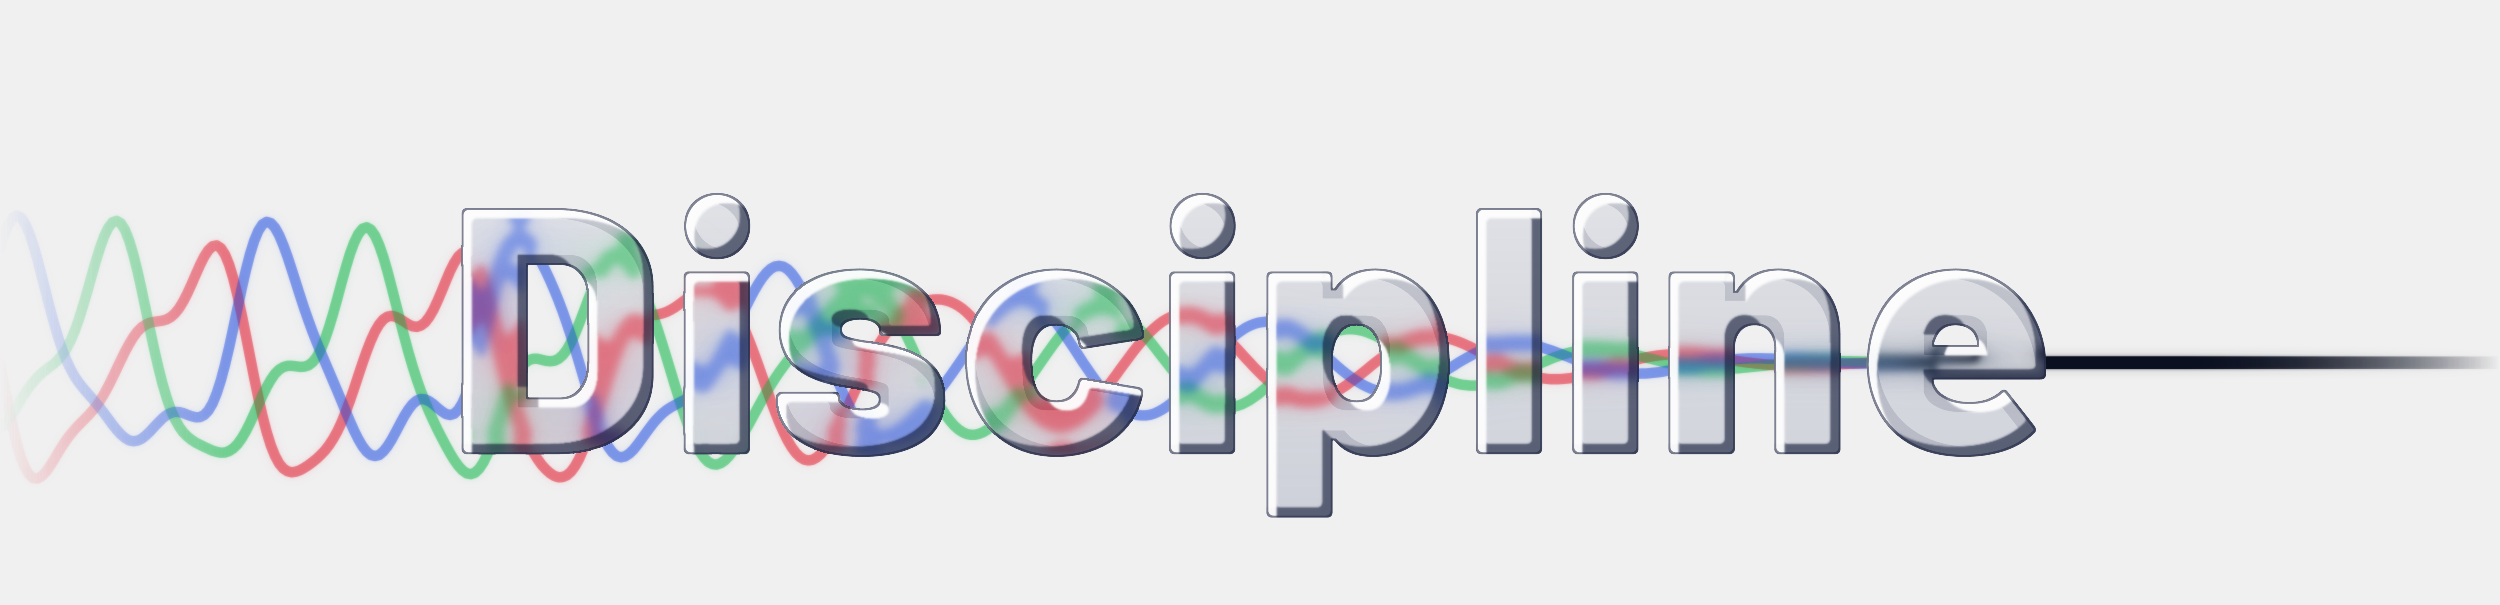
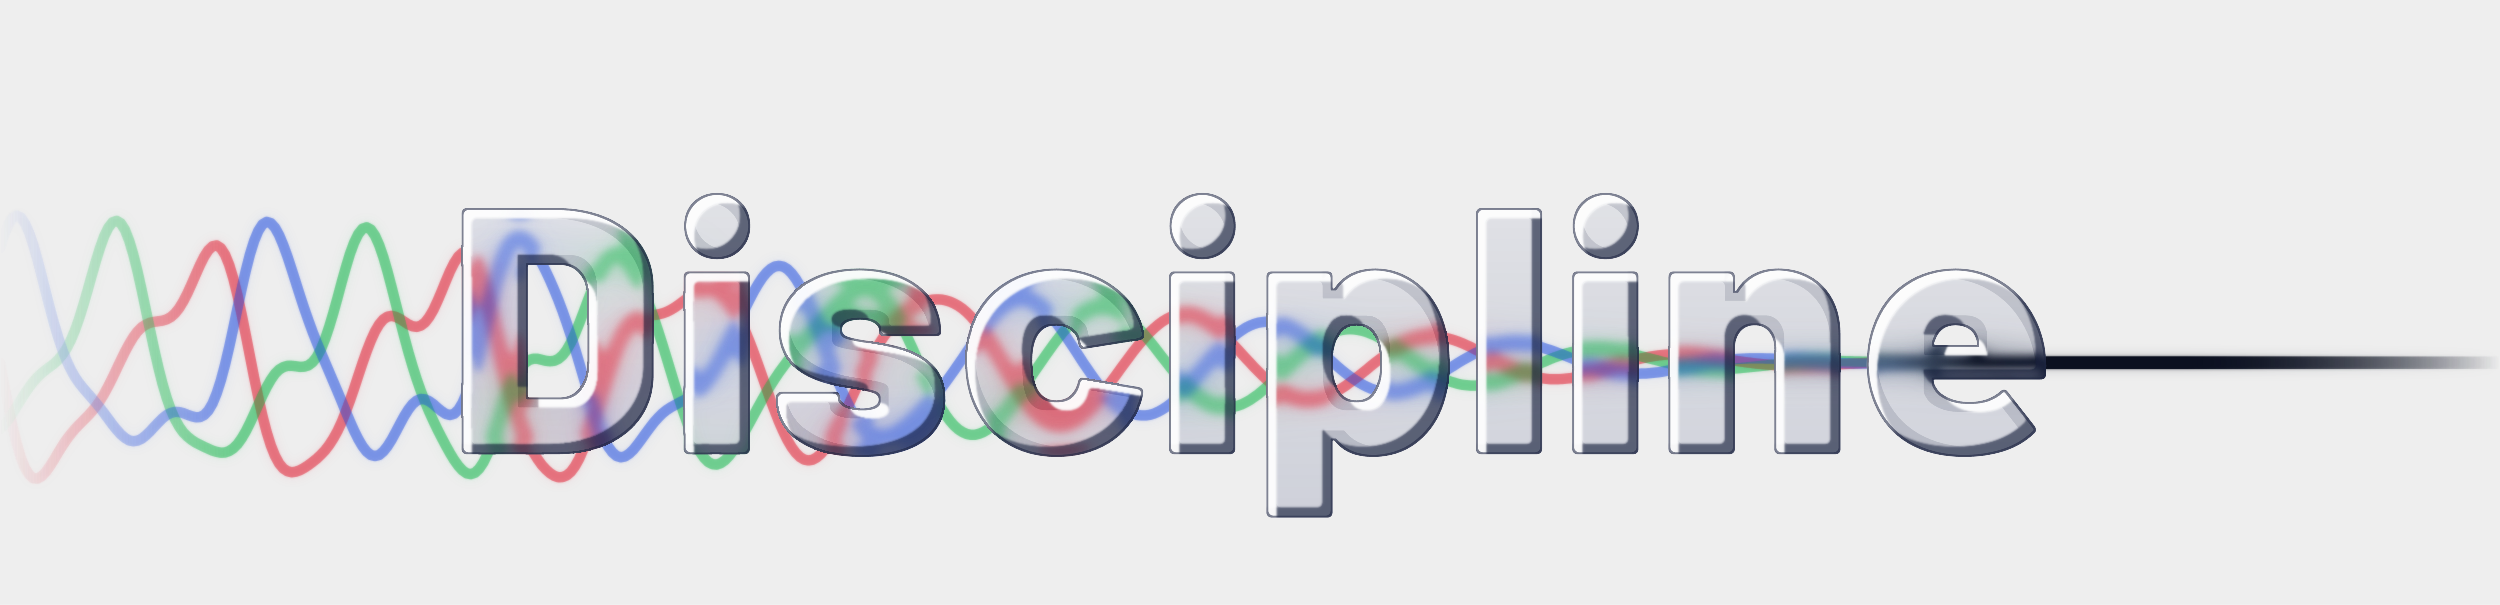
<svg xmlns="http://www.w3.org/2000/svg" width="1200" height="290" viewBox="0 0 1200 290" role="img" aria-label="Discipline">
  <defs>
    <path id="word" d="M221.6 215.5V102.4Q221.6 101.3 222.3 100.6Q222.9 99.9 224.1 99.9H267.5Q281.1 99.9 291.7 104.6Q302.2 109.3 308 118Q313.7 126.6 313.7 137.9V180Q313.7 191.3 308 199.9Q302.2 208.6 291.7 213.3Q281.1 218 267.5 218H224.1Q222.9 218 222.3 217.3Q221.6 216.7 221.6 215.5ZM254.1 190.8H268.7Q274.4 190.8 278.1 186.4Q281.8 181.9 282 174.6V143.3Q282 136 278.3 131.5Q274.6 127.1 268.5 127.1H254.1Q253.3 127.1 253.3 127.9V190Q253.3 190.8 254.1 190.8Z M328.4 108.5Q328.4 101.4 332.8 97Q337.3 92.6 344.2 92.6Q351.2 92.6 355.6 97Q360.1 101.4 360.1 108.5Q360.1 115.3 355.6 119.8Q351.2 124.4 344.2 124.4Q337.3 124.4 332.8 119.9Q328.4 115.4 328.4 108.5ZM328.2 215.5V132.8Q328.2 131.6 328.9 130.9Q329.6 130.3 330.7 130.3H357.4Q358.6 130.3 359.2 130.9Q359.9 131.6 359.9 132.8V215.5Q359.9 216.7 359.2 217.3Q358.6 218 357.4 218H330.7Q329.6 218 328.9 217.3Q328.2 216.7 328.2 215.5Z M372.6 192.2V190.7Q372.6 189.5 373.3 188.8Q373.9 188.1 375.1 188.1H400.4Q402.9 188.1 402.9 190Q402.9 192.7 405.9 194.4Q408.8 196.1 413.6 196.1Q417.3 196.1 419.6 195Q421.8 193.9 421.8 191.8Q421.8 189.5 419.1 188.6Q416.4 187.6 409.5 186.5Q403.1 185.6 398.1 184.4Q393 183.2 388.3 180.9Q373.8 173.8 373.8 158.6Q373.8 144.9 384.4 136.9Q395 128.9 412.4 128.9Q424.2 128.9 433.1 132.7Q441.9 136.5 446.8 143.4Q451.7 150.3 451.7 159.5Q451.7 161.3 449.2 161.3H424.7Q422.2 161.3 422.2 159.5Q422.2 156.6 419.6 155Q417.1 153.4 412.9 153.4Q409 153.4 406.6 154.6Q404.1 155.9 404.1 158.1Q404.1 160.8 407.3 161.8Q410.5 162.8 417.6 163.8Q418.5 164 424.1 164.9Q429.8 165.7 435 167.6Q444.1 170.8 448.9 176.4Q453.7 182.1 453.7 191.2Q453.7 205 442.9 212.2Q432.1 219.3 413.7 219.3Q394.7 219.3 383.6 211.9Q372.6 204.5 372.6 192.2Z M466.7 192.9Q463.3 184.3 463.3 173.6Q463.3 163.2 466.7 154.6Q471.4 142.6 482.2 135.8Q493 128.9 507.2 128.9Q521.5 128.9 532.6 136.1Q543.7 143.3 547.5 154.1Q548.7 157.1 549 160.5V161Q549 162.7 546.9 163.2L520.7 167.4H520.2Q518 167.4 517.8 165.2L517.2 162.8Q516.3 160 513.5 158Q510.8 156.1 507 156.1Q500.3 156.1 497.4 162.2Q495.4 166.4 495.4 173.8Q495.4 180.7 497.3 185.4Q500.1 192.2 507 192.2Q514.5 192.2 517.2 184.4L517.3 183.8Q517.8 180.9 520.2 181.4L546.5 185.8Q548.7 186.3 548.7 188.1Q548.7 190.2 547.5 193.7Q543.1 206 532.3 212.7Q521.4 219.3 507.2 219.3Q492.9 219.3 482.2 212.3Q471.6 205.3 466.7 192.9Z M561.4 108.5Q561.4 101.4 565.8 97Q570.3 92.6 577.2 92.6Q584.1 92.6 588.6 97Q593.1 101.4 593.1 108.5Q593.1 115.3 588.6 119.8Q584.1 124.4 577.2 124.4Q570.3 124.4 565.8 119.9Q561.4 115.4 561.4 108.5ZM561.2 215.5V132.8Q561.2 131.6 561.9 130.9Q562.5 130.3 563.7 130.3H590.4Q591.6 130.3 592.2 130.9Q592.9 131.6 592.9 132.8V215.5Q592.9 216.7 592.2 217.3Q591.6 218 590.4 218H563.7Q562.5 218 561.9 217.3Q561.2 216.7 561.2 215.5Z M695.8 174.5Q695.8 186.6 692.1 196.1Q688.1 206.4 679.5 212.9Q670.9 219.3 658.9 219.3Q646.6 219.3 640.7 211.6Q640.3 211.3 640 211.3Q639.6 211.4 639.6 211.9V245.8Q639.6 247 639 247.7Q638.3 248.4 637.1 248.4H610.5Q609.3 248.4 608.6 247.7Q607.9 247 607.9 245.8V132.8Q607.9 131.6 608.6 130.9Q609.3 130.3 610.5 130.3H637.1Q638.3 130.3 639 130.9Q639.6 131.6 639.6 132.8V137.9Q639.6 138.4 640 138.5Q640.3 138.7 640.7 138.2Q646.9 128.9 660.2 128.9Q671.5 128.9 680.6 136.1Q689.6 143.3 693.3 155.6Q695.8 164 695.8 174.5ZM662.6 174Q662.6 166.4 660.1 161.7Q657 156.1 651.1 156.1Q645.2 156.1 642.2 161.8Q639.6 166.5 639.6 174Q639.6 182.1 642.3 187Q645.4 192.2 651.1 192.2Q657.2 192.2 660.1 186.6Q662.6 181.7 662.6 174Z M708.5 215.5V102.4Q708.5 101.3 709.2 100.6Q709.8 99.9 711 99.9H737.7Q738.8 99.9 739.5 100.6Q740.2 101.3 740.2 102.4V215.5Q740.2 216.7 739.5 217.3Q738.8 218 737.7 218H711Q709.8 218 709.2 217.3Q708.5 216.7 708.5 215.5Z M754.9 108.5Q754.9 101.4 759.3 97Q763.8 92.6 770.7 92.6Q777.7 92.6 782.1 97Q786.6 101.4 786.6 108.5Q786.6 115.3 782.1 119.8Q777.7 124.4 770.7 124.4Q763.8 124.4 759.3 119.9Q754.9 115.4 754.9 108.5ZM754.7 215.5V132.8Q754.7 131.6 755.4 130.9Q756.1 130.3 757.2 130.3H783.9Q785.1 130.3 785.8 130.9Q786.4 131.6 786.4 132.8V215.5Q786.4 216.7 785.8 217.3Q785.1 218 783.9 218H757.2Q756.1 218 755.4 217.3Q754.7 216.7 754.7 215.5Z M883.4 160.5V215.5Q883.4 216.7 882.8 217.3Q882.1 218 880.9 218H854.2Q853.1 218 852.4 217.3Q851.7 216.7 851.7 215.5V167.4Q851.7 162.3 849.1 159.2Q846.5 156.1 842.3 156.1Q837.9 156.1 835.3 159.2Q832.7 162.3 832.7 167.4V215.5Q832.7 216.7 832 217.3Q831.3 218 830.1 218H803.5Q802.3 218 801.6 217.3Q800.9 216.7 800.9 215.5V132.8Q800.9 131.6 801.6 130.9Q802.3 130.3 803.5 130.3H830.1Q831.3 130.3 832 130.9Q832.7 131.6 832.7 132.8V138.9Q832.7 139.5 833 139.7Q833.3 139.9 833.5 139.4Q839.9 128.9 853.6 128.9Q862 128.9 868.8 132.6Q875.5 136.3 879.5 143.5Q883.4 150.7 883.4 160.5Z M982.1 175.5Q982.1 178.2 982 179.7Q982 182.1 979.4 182.1H928.8Q928.1 182.1 928.1 182.7Q928.1 184.3 929.5 186.3Q931.2 189.2 935.5 191.1Q939.8 193 945.2 193Q949.7 193 953.6 191.7Q957.5 190.3 960.2 187.8Q961 187.1 961.9 187.1Q963.1 187.1 963.7 188.1L976.6 204.5Q977.2 205.3 977.2 206.4Q977.2 207.4 976.4 208Q970.5 213.8 961.7 216.6Q952.9 219.3 942.8 219.3Q927.1 219.3 916 212.8Q904.9 206.2 899.8 194Q896.1 185.3 896.1 175.1Q896.1 164.5 899.1 156.3Q903.7 143.4 914.1 136.2Q924.6 128.9 938.8 128.9Q949.6 128.9 958.8 134Q968 139 973.9 147.9Q979.9 156.8 981.6 167.9Q982.1 171.6 982.1 175.5ZM929 162.8 928.3 164.7Q928.1 165.2 928.5 165.4Q928.8 165.7 929.2 165.7H948.4Q949.1 165.7 949.1 165Q949.1 164.3 948.6 162.8Q947.7 159.6 945.1 157.9Q942.5 156.1 938.6 156.1Q931.7 156.1 929 162.8Z" />
    <clipPath id="wordclip">
      <use href="#word" />
    </clipPath>
    <mask id="outside" maskUnits="userSpaceOnUse" x="0" y="0" width="1200" height="290">
      <rect width="1200" height="290" fill="#fff" />
      <use href="#word" fill="#000" />
    </mask>
    <linearGradient id="body" gradientUnits="userSpaceOnUse" x1="0" y1="88" x2="0" y2="253">
      <stop offset="0" stop-color="#55608a" stop-opacity="0.1" />
      <stop offset="1" stop-color="#55608a" stop-opacity="0.22" />
    </linearGradient>
    <linearGradient id="wavefade" gradientUnits="userSpaceOnUse" x1="0" y1="0" x2="1200" y2="0">
      <stop offset="0" stop-color="#fff" stop-opacity="0" />
      <stop offset="0.092" stop-color="#fff" />
      <stop offset="0.748" stop-color="#fff" />
      <stop offset="0.807" stop-color="#fff" stop-opacity="0" />
    </linearGradient>
    <linearGradient id="beamfade" gradientUnits="userSpaceOnUse" x1="0" y1="0" x2="1200" y2="0">
      <stop offset="0.748" stop-color="#fff" stop-opacity="0" />
      <stop offset="0.807" stop-color="#fff" />
      <stop offset="0.875" stop-color="#fff" />
      <stop offset="1" stop-color="#fff" stop-opacity="0" />
    </linearGradient>
    <mask id="wavemask" maskUnits="userSpaceOnUse" x="0" y="0" width="1200" height="290">
      <rect width="1200" height="290" fill="url(#wavefade)" />
    </mask>
    <mask id="beammask" maskUnits="userSpaceOnUse" x="0" y="0" width="1200" height="290">
      <rect width="1200" height="290" fill="url(#beamfade)" />
    </mask>
    <path id="w0" d="M0,174.1 L2,184.9 L4,195.2 L6,204.6 L8,212.9 L10,219.6 L12,224.6 L14,227.9 L16,229.6 L18,229.7 L20,228.6 L22,226.5 L24,223.7 L26,220.5 L28,217.1 L30,213.9 L32,210.9 L34,208.3 L36,205.9 L38,203.8 L40,201.8 L42,199.8 L44,197.6 L46,195.2 L48,192.3 L50,189.0 L52,185.3 L54,181.3 L56,177.1 L58,172.9 L60,168.8 L62,165.1 L64,161.8 L66,159.1 L68,157.1 L70,155.8 L72,154.9 L74,154.5 L76,154.2 L78,153.9 L80,153.3 L82,152.2 L84,150.4 L86,147.9 L88,144.6 L90,140.7 L92,136.3 L94,131.7 L96,127.2 L98,123.2 L100,120.1 L102,118.2 L104,117.8 L106,119.1 L108,122.2 L110,127.1 L112,133.7 L114,141.8 L116,151.0 L118,160.9 L120,171.1 L122,181.3 L124,190.9 L126,199.7 L128,207.4 L130,213.8 L132,218.8 L134,222.5 L136,224.9 L138,226.2 L140,226.7 L142,226.4 L144,225.7 L146,224.6 L148,223.3 L150,221.8 L152,220.2 L154,218.3 L156,216.2 L158,213.6 L160,210.5 L162,206.9 L164,202.6 L166,197.6 L168,192.2 L170,186.4 L172,180.3 L174,174.3 L176,168.6 L178,163.5 L180,159.1 L182,155.7 L184,153.3 L186,152.0 L188,151.6 L190,152.1 L192,153.1 L194,154.4 L196,155.7 L198,156.6 L200,156.9 L202,156.3 L204,154.8 L206,152.2 L208,148.8 L210,144.5 L212,139.8 L214,134.9 L216,130.2 L218,126.2 L220,123.1 L222,121.3 L224,121.1 L226,122.5 L228,125.5 L230,130.2 L232,136.2 L234,143.3 L236,151.3 L238,159.6 L240,168.1 L242,176.4 L244,184.3 L246,191.5 L248,198.1 L250,203.9 L252,209.0 L254,213.3 L256,217.1 L258,220.3 L260,223.1 L262,225.3 L264,227.1 L266,228.4 L268,229.1 L270,229.0 L272,228.2 L274,226.5 L276,223.8 L278,220.2 L280,215.6 L282,210.3 L284,204.3 L286,197.8 L288,191.2 L290,184.5 L292,178.2 L294,172.3 L296,167.0 L298,162.6 L300,159.0 L302,156.2 L304,154.2 L306,152.9 L308,152.1 L310,151.6 L312,151.4 L314,151.2 L316,150.9 L318,150.4 L320,149.7 L322,148.7 L324,147.5 L326,146.1 L328,144.6 L330,143.1 L332,141.6 L334,140.3 L336,139.3 L338,138.7 L340,138.4 L342,138.6 L344,139.3 L346,140.5 L348,142.3 L350,144.7 L352,147.6 L354,151.1 L356,155.1 L358,159.6 L360,164.5 L362,169.8 L364,175.3 L366,181.0 L368,186.7 L370,192.3 L372,197.6 L374,202.7 L376,207.2 L378,211.3 L380,214.7 L382,217.4 L384,219.4 L386,220.6 L388,221.0 L390,220.7 L392,219.6 L394,217.9 L396,215.5 L398,212.6 L400,209.3 L402,205.5 L404,201.5 L406,197.3 L408,192.9 L410,188.5 L412,184.2 L414,180.0 L416,175.9 L418,172.0 L420,168.4 L422,165.0 L424,161.9 L426,159.1 L428,156.5 L430,154.2 L432,152.2 L434,150.4 L436,148.8 L438,147.5 L440,146.4 L442,145.4 L444,144.7 L446,144.1 L448,143.8 L450,143.7 L452,143.8 L454,144.2 L456,144.8 L458,145.7 L460,146.8 L462,148.2 L464,149.9 L466,151.9 L468,154.2 L470,156.7 L472,159.4 L474,162.4 L476,165.5 L478,168.8 L480,172.1 L482,175.5 L484,178.9 L486,182.3 L488,185.5 L490,188.6 L492,191.5 L494,194.2 L496,196.6 L498,198.6 L500,200.4 L502,201.8 L504,202.8 L506,203.5 L508,203.8 L510,203.8 L512,203.4 L514,202.7 L516,201.6 L518,200.3 L520,198.7 L522,196.8 L524,194.8 L526,192.5 L528,190.1 L530,187.6 L532,185.0 L534,182.3 L536,179.6 L538,176.8 L540,174.1 L542,171.4 L544,168.7 L546,166.2 L548,163.8 L550,161.5 L552,159.4 L554,157.5 L556,155.8 L558,154.3 L560,153.1 L562,152.1 L564,151.4 L566,150.9 L568,150.7 L570,150.8 L572,151.1 L574,151.6 L576,152.4 L578,153.5 L580,154.7 L582,156.1 L584,157.7 L586,159.5 L588,161.4 L590,163.4 L592,165.5 L594,167.6 L596,169.8 L598,172.0 L600,174.1 L602,176.3 L604,178.3 L606,180.3 L608,182.2 L610,184.0 L612,185.6 L614,187.0 L616,188.3 L618,189.4 L620,190.4 L622,191.1 L624,191.6 L626,191.9 L628,192.0 L630,191.9 L632,191.7 L634,191.2 L636,190.6 L638,189.7 L640,188.8 L642,187.7 L644,186.4 L646,185.1 L648,183.6 L650,182.1 L652,180.6 L654,179.0 L656,177.4 L658,175.7 L660,174.1 L662,172.6 L664,171.1 L666,169.6 L668,168.3 L670,167.0 L672,165.9 L674,164.8 L676,163.9 L678,163.2 L680,162.6 L682,162.1 L684,161.7 L686,161.6 L688,161.5 L690,161.6 L692,161.9 L694,162.2 L696,162.7 L698,163.3 L700,164.0 L702,164.8 L704,165.7 L706,166.6 L708,167.7 L710,168.7 L712,169.8 L714,170.9 L716,172.0 L718,173.1 L720,174.1 L722,175.2 L724,176.2 L726,177.1 L728,178.0 L730,178.8 L732,179.5 L734,180.1 L736,180.7 L738,181.2 L740,181.5 L742,181.8 L744,182.0 L746,182.0 L748,182.0 L750,181.9 L752,181.7 L754,181.5 L756,181.1 L758,180.7 L760,180.3 L762,179.8 L764,179.2 L766,178.6 L768,178.0 L770,177.3 L772,176.7 L774,176.0 L776,175.4 L778,174.7 L780,174.1 L782,173.5 L784,173.0 L786,172.5 L788,172.0 L790,171.6 L792,171.2 L794,170.9 L796,170.6 L798,170.4 L800,170.2 L802,170.1 L804,170.1 L806,170.1 L808,170.1 L810,170.2 L812,170.3 L814,170.5 L816,170.7 L818,170.9 L820,171.2 L822,171.5 L824,171.8 L826,172.1 L828,172.4 L830,172.7 L832,173.0 L834,173.3 L836,173.6 L838,173.9 L840,174.1 L842,174.4 L844,174.6 L846,174.8 L848,175.0 L850,175.1 L852,175.3 L854,175.4 L856,175.5 L858,175.5 L860,175.5 L862,175.5 L864,175.5 L866,175.5 L868,175.5 L870,175.4 L872,175.3 L874,175.2 L876,175.2 L878,175.1 L880,175.0 L882,174.9 L884,174.8 L886,174.7 L888,174.6 L890,174.5 L892,174.4 L894,174.3 L896,174.2 L898,174.2 L900,174.1 L902,174.1 L904,174.1 L906,174.0 L908,174.0 L910,174.0 L912,174.0 L914,174.0 L916,174.0 L918,174.0 L920,174.0 L922,174.0 L924,174.0 L926,174.1 L928,174.1 L930,174.1 L932,174.1 L934,174.1 L936,174.1 L938,174.1 L940,174.1 L942,174.1 L944,174.1 L946,174.1 L948,174.1 L950,174.1 L952,174.1 L954,174.1 L956,174.1 L958,174.1 L960,174.1 L962,174.1 L964,174.1 L966,174.1 L968,174.1 L970,174.1 L972,174.1 L974,174.1 L976,174.1 L978,174.1 L980,174.1 L982,174.1 L984,174.1 L986,174.1 L988,174.1 L990,174.1 L992,174.1 L994,174.1 L996,174.1 L998,174.1 L1000,174.1 L1002,174.1 L1004,174.1 L1006,174.1 L1008,174.1 L1010,174.1 L1012,174.1 L1014,174.1 L1016,174.1 L1018,174.1 L1020,174.1 L1022,174.1 L1024,174.1 L1026,174.1 L1028,174.1 L1030,174.1 L1032,174.1 L1034,174.1 L1036,174.1 L1038,174.1 L1040,174.1 L1042,174.1 L1044,174.1 L1046,174.1 L1048,174.1 L1050,174.1 L1052,174.1 L1054,174.1 L1056,174.1 L1058,174.1 L1060,174.1 L1062,174.1 L1064,174.1 L1066,174.1 L1068,174.1 L1070,174.1 L1072,174.1 L1074,174.1 L1076,174.1 L1078,174.1 L1080,174.1 L1082,174.1 L1084,174.1 L1086,174.1 L1088,174.1 L1090,174.1 L1092,174.1 L1094,174.1 L1096,174.1 L1098,174.1 L1100,174.1 L1102,174.1 L1104,174.1 L1106,174.1 L1108,174.1 L1110,174.1 L1112,174.1 L1114,174.1 L1116,174.1 L1118,174.1 L1120,174.1 L1122,174.1 L1124,174.1 L1126,174.1 L1128,174.1 L1130,174.1 L1132,174.1 L1134,174.1 L1136,174.1 L1138,174.1 L1140,174.1 L1142,174.1 L1144,174.1 L1146,174.1 L1148,174.1 L1150,174.1 L1152,174.1 L1154,174.1 L1156,174.1 L1158,174.1 L1160,174.1 L1162,174.1 L1164,174.1 L1166,174.1 L1168,174.1 L1170,174.1 L1172,174.1 L1174,174.1 L1176,174.1 L1178,174.1 L1180,174.1 L1182,174.1 L1184,174.1 L1186,174.1 L1188,174.1 L1190,174.1 L1192,174.1 L1194,174.1 L1196,174.1 L1198,174.1 L1200,174.1 L1202,174.1" />
    <path id="w1" d="M0,206.0 L2,203.9 L4,201.4 L6,198.4 L8,195.2 L10,191.9 L12,188.8 L14,185.8 L16,183.2 L18,181.0 L20,179.1 L22,177.5 L24,176.0 L26,174.5 L28,172.6 L30,170.2 L32,167.2 L34,163.3 L36,158.5 L38,152.8 L40,146.4 L42,139.5 L44,132.4 L46,125.4 L48,119.0 L50,113.4 L52,109.3 L54,106.7 L56,106.0 L58,107.2 L60,110.4 L62,115.5 L64,122.2 L66,130.2 L68,139.2 L70,148.7 L72,158.3 L74,167.6 L76,176.3 L78,184.2 L80,191.0 L82,196.7 L84,201.2 L86,204.8 L88,207.6 L90,209.6 L92,211.2 L94,212.5 L96,213.5 L98,214.5 L100,215.4 L102,216.3 L104,216.9 L106,217.3 L108,217.2 L110,216.5 L112,215.2 L114,213.2 L116,210.4 L118,207.0 L120,203.0 L122,198.7 L124,194.2 L126,189.8 L128,185.8 L130,182.3 L132,179.4 L134,177.4 L136,176.2 L138,175.6 L140,175.6 L142,175.8 L144,176.1 L146,176.0 L148,175.4 L150,173.9 L152,171.4 L154,167.7 L156,162.8 L158,156.9 L160,150.2 L162,143.0 L164,135.5 L166,128.4 L168,121.8 L170,116.4 L172,112.3 L174,109.8 L176,109.1 L178,110.2 L180,113.1 L182,117.6 L184,123.4 L186,130.3 L188,137.9 L190,145.8 L192,153.8 L194,161.5 L196,168.9 L198,175.7 L200,182.0 L202,187.7 L204,192.8 L206,197.6 L208,202.0 L210,206.2 L212,210.1 L214,213.9 L216,217.5 L218,220.8 L220,223.6 L222,225.8 L224,227.2 L226,227.6 L228,226.9 L230,225.0 L232,222.0 L234,217.9 L236,212.9 L238,207.2 L240,201.2 L242,195.2 L244,189.5 L246,184.3 L248,180.0 L250,176.6 L252,174.2 L254,172.8 L256,172.2 L258,172.2 L260,172.7 L262,173.2 L264,173.4 L266,173.2 L268,172.3 L270,170.6 L272,168.0 L274,164.5 L276,160.2 L278,155.3 L280,150.1 L282,144.7 L284,139.5 L286,134.7 L288,130.5 L290,127.0 L292,124.5 L294,123.0 L296,122.4 L298,122.8 L300,124.2 L302,126.4 L304,129.4 L306,133.0 L308,137.3 L310,142.1 L312,147.4 L314,153.1 L316,159.1 L318,165.4 L320,171.9 L322,178.5 L324,185.1 L326,191.5 L328,197.7 L330,203.4 L332,208.6 L334,213.2 L336,216.9 L338,219.8 L340,221.8 L342,222.8 L344,223.0 L346,222.3 L348,220.9 L350,218.8 L352,216.2 L354,213.2 L356,209.8 L358,206.2 L360,202.6 L362,198.9 L364,195.2 L366,191.6 L368,188.1 L370,184.8 L372,181.7 L374,178.7 L376,176.0 L378,173.3 L380,170.9 L382,168.5 L384,166.2 L386,163.9 L388,161.7 L390,159.5 L392,157.2 L394,155.0 L396,152.8 L398,150.6 L400,148.4 L402,146.3 L404,144.4 L406,142.6 L408,141.1 L410,139.9 L412,138.9 L414,138.4 L416,138.3 L418,138.7 L420,139.5 L422,140.9 L424,142.8 L426,145.1 L428,147.9 L430,151.2 L432,154.8 L434,158.7 L436,162.9 L438,167.2 L440,171.7 L442,176.2 L444,180.6 L446,184.9 L448,189.0 L450,192.8 L452,196.2 L454,199.3 L456,202.0 L458,204.3 L460,206.1 L462,207.4 L464,208.3 L466,208.7 L468,208.7 L470,208.2 L472,207.4 L474,206.2 L476,204.7 L478,202.9 L480,200.9 L482,198.6 L484,196.2 L486,193.6 L488,190.8 L490,188.0 L492,185.1 L494,182.2 L496,179.2 L498,176.3 L500,173.4 L502,170.5 L504,167.7 L506,164.9 L508,162.3 L510,159.8 L512,157.5 L514,155.4 L516,153.4 L518,151.7 L520,150.3 L522,149.1 L524,148.2 L526,147.6 L528,147.2 L530,147.2 L532,147.5 L534,148.1 L536,148.9 L538,150.1 L540,151.5 L542,153.1 L544,154.9 L546,157.0 L548,159.2 L550,161.5 L552,163.9 L554,166.4 L556,169.0 L558,171.6 L560,174.1 L562,176.7 L564,179.1 L566,181.5 L568,183.7 L570,185.8 L572,187.8 L574,189.5 L576,191.1 L578,192.4 L580,193.6 L582,194.5 L584,195.1 L586,195.5 L588,195.7 L590,195.6 L592,195.3 L594,194.8 L596,194.1 L598,193.1 L600,192.0 L602,190.6 L604,189.2 L606,187.5 L608,185.8 L610,184.0 L612,182.1 L614,180.1 L616,178.1 L618,176.1 L620,174.1 L622,172.2 L624,170.3 L626,168.5 L628,166.8 L630,165.2 L632,163.8 L634,162.5 L636,161.3 L638,160.3 L640,159.5 L642,158.9 L644,158.4 L646,158.1 L648,158.0 L650,158.1 L652,158.4 L654,158.8 L656,159.4 L658,160.2 L660,161.0 L662,162.1 L664,163.2 L666,164.4 L668,165.7 L670,167.0 L672,168.4 L674,169.8 L676,171.3 L678,172.7 L680,174.1 L682,175.5 L684,176.8 L686,178.1 L688,179.3 L690,180.4 L692,181.4 L694,182.3 L696,183.1 L698,183.7 L700,184.3 L702,184.7 L704,184.9 L706,185.1 L708,185.1 L710,185.0 L712,184.8 L714,184.4 L716,184.0 L718,183.5 L720,182.9 L722,182.2 L724,181.4 L726,180.6 L728,179.7 L730,178.8 L732,177.9 L734,176.9 L736,176.0 L738,175.0 L740,174.1 L742,173.3 L744,172.4 L746,171.6 L748,170.9 L750,170.2 L752,169.6 L754,169.1 L756,168.7 L758,168.3 L760,168.0 L762,167.8 L764,167.7 L766,167.6 L768,167.6 L770,167.7 L772,167.9 L774,168.1 L776,168.4 L778,168.8 L780,169.2 L782,169.6 L784,170.1 L786,170.5 L788,171.1 L790,171.6 L792,172.1 L794,172.6 L796,173.1 L798,173.7 L800,174.1 L802,174.6 L804,175.0 L806,175.4 L808,175.8 L810,176.1 L812,176.4 L814,176.6 L816,176.8 L818,177.0 L820,177.1 L822,177.2 L824,177.2 L826,177.2 L828,177.1 L830,177.0 L832,176.9 L834,176.8 L836,176.6 L838,176.4 L840,176.2 L842,176.0 L844,175.8 L846,175.6 L848,175.4 L850,175.1 L852,174.9 L854,174.7 L856,174.5 L858,174.3 L860,174.1 L862,174.0 L864,173.8 L866,173.7 L868,173.6 L870,173.5 L872,173.4 L874,173.4 L876,173.3 L878,173.3 L880,173.3 L882,173.3 L884,173.3 L886,173.4 L888,173.4 L890,173.5 L892,173.5 L894,173.6 L896,173.6 L898,173.7 L900,173.7 L902,173.8 L904,173.9 L906,173.9 L908,174.0 L910,174.0 L912,174.0 L914,174.1 L916,174.1 L918,174.1 L920,174.1 L922,174.1 L924,174.2 L926,174.2 L928,174.2 L930,174.2 L932,174.2 L934,174.1 L936,174.1 L938,174.1 L940,174.1 L942,174.1 L944,174.1 L946,174.1 L948,174.1 L950,174.1 L952,174.1 L954,174.1 L956,174.1 L958,174.1 L960,174.1 L962,174.1 L964,174.1 L966,174.1 L968,174.1 L970,174.1 L972,174.1 L974,174.1 L976,174.1 L978,174.1 L980,174.1 L982,174.1 L984,174.1 L986,174.1 L988,174.1 L990,174.1 L992,174.1 L994,174.1 L996,174.1 L998,174.1 L1000,174.1 L1002,174.1 L1004,174.1 L1006,174.1 L1008,174.1 L1010,174.1 L1012,174.1 L1014,174.1 L1016,174.1 L1018,174.1 L1020,174.1 L1022,174.1 L1024,174.1 L1026,174.1 L1028,174.1 L1030,174.1 L1032,174.1 L1034,174.1 L1036,174.1 L1038,174.1 L1040,174.1 L1042,174.1 L1044,174.1 L1046,174.1 L1048,174.1 L1050,174.1 L1052,174.1 L1054,174.1 L1056,174.1 L1058,174.1 L1060,174.1 L1062,174.1 L1064,174.1 L1066,174.1 L1068,174.1 L1070,174.1 L1072,174.1 L1074,174.1 L1076,174.1 L1078,174.1 L1080,174.1 L1082,174.1 L1084,174.1 L1086,174.1 L1088,174.1 L1090,174.1 L1092,174.1 L1094,174.1 L1096,174.1 L1098,174.1 L1100,174.1 L1102,174.1 L1104,174.1 L1106,174.1 L1108,174.1 L1110,174.1 L1112,174.1 L1114,174.1 L1116,174.1 L1118,174.1 L1120,174.1 L1122,174.1 L1124,174.1 L1126,174.1 L1128,174.1 L1130,174.1 L1132,174.1 L1134,174.1 L1136,174.1 L1138,174.1 L1140,174.1 L1142,174.1 L1144,174.1 L1146,174.1 L1148,174.1 L1150,174.1 L1152,174.1 L1154,174.1 L1156,174.1 L1158,174.1 L1160,174.1 L1162,174.1 L1164,174.1 L1166,174.1 L1168,174.1 L1170,174.1 L1172,174.1 L1174,174.1 L1176,174.1 L1178,174.1 L1180,174.1 L1182,174.1 L1184,174.1 L1186,174.1 L1188,174.1 L1190,174.1 L1192,174.1 L1194,174.1 L1196,174.1 L1198,174.1 L1200,174.1 L1202,174.1" />
    <path id="w2" d="M0,119.1 L2,112.6 L4,107.7 L6,104.6 L8,103.5 L10,104.4 L12,107.3 L14,111.8 L16,117.7 L18,124.7 L20,132.4 L22,140.3 L24,148.1 L26,155.5 L28,162.2 L30,168.1 L32,173.2 L34,177.4 L36,181.0 L38,183.9 L40,186.4 L42,188.7 L44,191.0 L46,193.3 L48,195.8 L50,198.4 L52,201.1 L54,203.8 L56,206.3 L58,208.5 L60,210.2 L62,211.4 L64,211.8 L66,211.5 L68,210.6 L70,209.0 L72,207.1 L74,204.9 L76,202.8 L78,200.8 L80,199.2 L82,198.2 L84,197.7 L86,197.8 L88,198.3 L90,199.1 L92,199.8 L94,200.3 L96,200.2 L98,199.2 L100,197.1 L102,193.7 L104,188.8 L106,182.6 L108,175.1 L110,166.6 L112,157.4 L114,147.9 L116,138.6 L118,129.8 L120,122.0 L122,115.6 L124,110.8 L126,107.7 L128,106.5 L130,107.1 L132,109.3 L134,112.9 L136,117.7 L138,123.2 L140,129.3 L142,135.6 L144,141.9 L146,148.0 L148,153.7 L150,159.2 L152,164.3 L154,169.1 L156,173.8 L158,178.5 L160,183.2 L162,187.9 L164,192.7 L166,197.6 L168,202.3 L170,206.8 L172,210.8 L174,214.2 L176,216.8 L178,218.4 L180,218.9 L182,218.4 L184,216.7 L186,214.2 L188,211.0 L190,207.3 L192,203.5 L194,199.8 L196,196.6 L198,194.0 L200,192.3 L202,191.5 L204,191.7 L206,192.6 L208,194.0 L210,195.8 L212,197.4 L214,198.7 L216,199.2 L218,198.6 L220,196.7 L222,193.4 L224,188.7 L226,182.6 L228,175.5 L230,167.5 L232,159.0 L234,150.5 L236,142.3 L238,134.8 L240,128.2 L242,122.8 L244,118.7 L246,116.0 L248,114.6 L250,114.4 L252,115.3 L254,117.1 L256,119.6 L258,122.7 L260,126.3 L262,130.2 L264,134.5 L266,139.1 L268,144.0 L270,149.3 L272,155.0 L274,161.0 L276,167.4 L278,174.1 L280,180.9 L282,187.7 L284,194.3 L286,200.4 L288,206.0 L290,210.7 L292,214.5 L294,217.2 L296,218.9 L298,219.5 L300,219.1 L302,217.8 L304,215.9 L306,213.4 L308,210.7 L310,207.9 L312,205.2 L314,202.6 L316,200.4 L318,198.4 L320,196.8 L322,195.5 L324,194.4 L326,193.3 L328,192.3 L330,191.2 L332,189.9 L334,188.4 L336,186.6 L338,184.4 L340,181.8 L342,178.9 L344,175.7 L346,172.2 L348,168.4 L350,164.3 L352,160.2 L354,155.9 L356,151.6 L358,147.4 L360,143.4 L362,139.6 L364,136.2 L366,133.2 L368,130.8 L370,129.0 L372,127.9 L374,127.6 L376,128.0 L378,129.2 L380,131.2 L382,133.9 L384,137.2 L386,141.1 L388,145.6 L390,150.5 L392,155.6 L394,161.0 L396,166.5 L398,171.9 L400,177.3 L402,182.4 L404,187.2 L406,191.7 L408,195.7 L410,199.3 L412,202.3 L414,204.9 L416,206.9 L418,208.4 L420,209.4 L422,209.9 L424,210.0 L426,209.8 L428,209.1 L430,208.2 L432,207.0 L434,205.5 L436,203.9 L438,202.1 L440,200.1 L442,198.0 L444,195.8 L446,193.5 L448,191.1 L450,188.6 L452,186.0 L454,183.4 L456,180.6 L458,177.8 L460,174.9 L462,172.0 L464,169.0 L466,166.1 L468,163.2 L470,160.3 L472,157.6 L474,155.0 L476,152.5 L478,150.3 L480,148.3 L482,146.6 L484,145.2 L486,144.2 L488,143.5 L490,143.2 L492,143.3 L494,143.7 L496,144.6 L498,145.8 L500,147.3 L502,149.2 L504,151.3 L506,153.7 L508,156.3 L510,159.1 L512,162.0 L514,165.0 L516,168.0 L518,171.1 L520,174.2 L522,177.1 L524,180.0 L526,182.8 L528,185.4 L530,187.9 L532,190.1 L534,192.2 L536,194.0 L538,195.5 L540,196.9 L542,197.9 L544,198.7 L546,199.2 L548,199.4 L550,199.4 L552,199.1 L554,198.5 L556,197.6 L558,196.5 L560,195.2 L562,193.7 L564,191.9 L566,190.0 L568,188.0 L570,185.8 L572,183.6 L574,181.2 L576,178.9 L578,176.5 L580,174.1 L582,171.8 L584,169.5 L586,167.4 L588,165.3 L590,163.4 L592,161.6 L594,160.0 L596,158.6 L598,157.3 L600,156.3 L602,155.5 L604,154.9 L606,154.6 L608,154.4 L610,154.5 L612,154.8 L614,155.3 L616,156.0 L618,156.9 L620,157.9 L622,159.1 L624,160.5 L626,162.0 L628,163.6 L630,165.2 L632,167.0 L634,168.7 L636,170.5 L638,172.3 L640,174.1 L642,175.9 L644,177.6 L646,179.2 L648,180.7 L650,182.1 L652,183.4 L654,184.6 L656,185.6 L658,186.5 L660,187.2 L662,187.8 L664,188.2 L666,188.4 L668,188.5 L670,188.4 L672,188.1 L674,187.7 L676,187.2 L678,186.5 L680,185.7 L682,184.8 L684,183.8 L686,182.7 L688,181.6 L690,180.4 L692,179.2 L694,177.9 L696,176.6 L698,175.4 L700,174.1 L702,172.9 L704,171.8 L706,170.7 L708,169.6 L710,168.7 L712,167.8 L714,167.1 L716,166.4 L718,165.9 L720,165.4 L722,165.1 L724,164.9 L726,164.7 L728,164.7 L730,164.8 L732,165.0 L734,165.3 L736,165.7 L738,166.2 L740,166.7 L742,167.4 L744,168.0 L746,168.7 L748,169.5 L750,170.2 L752,171.0 L754,171.8 L756,172.6 L758,173.4 L760,174.1 L762,174.9 L764,175.6 L766,176.2 L768,176.8 L770,177.3 L772,177.8 L774,178.2 L776,178.6 L778,178.9 L780,179.1 L782,179.3 L784,179.4 L786,179.4 L788,179.3 L790,179.3 L792,179.1 L794,178.9 L796,178.7 L798,178.4 L800,178.0 L802,177.7 L804,177.3 L806,176.9 L808,176.5 L810,176.1 L812,175.7 L814,175.3 L816,174.9 L818,174.5 L820,174.1 L822,173.8 L824,173.5 L826,173.2 L828,172.9 L830,172.7 L832,172.5 L834,172.3 L836,172.2 L838,172.1 L840,172.0 L842,172.0 L844,172.0 L846,172.0 L848,172.1 L850,172.1 L852,172.2 L854,172.3 L856,172.5 L858,172.6 L860,172.7 L862,172.9 L864,173.0 L866,173.2 L868,173.4 L870,173.5 L872,173.6 L874,173.8 L876,173.9 L878,174.0 L880,174.1 L882,174.2 L884,174.3 L886,174.4 L888,174.4 L890,174.5 L892,174.5 L894,174.5 L896,174.5 L898,174.5 L900,174.5 L902,174.5 L904,174.5 L906,174.5 L908,174.4 L910,174.4 L912,174.4 L914,174.3 L916,174.3 L918,174.3 L920,174.2 L922,174.2 L924,174.2 L926,174.2 L928,174.2 L930,174.2 L932,174.1 L934,174.1 L936,174.1 L938,174.1 L940,174.1 L942,174.1 L944,174.1 L946,174.1 L948,174.1 L950,174.1 L952,174.1 L954,174.1 L956,174.1 L958,174.1 L960,174.1 L962,174.1 L964,174.1 L966,174.1 L968,174.1 L970,174.1 L972,174.1 L974,174.1 L976,174.1 L978,174.1 L980,174.1 L982,174.1 L984,174.1 L986,174.1 L988,174.1 L990,174.1 L992,174.1 L994,174.1 L996,174.1 L998,174.1 L1000,174.1 L1002,174.1 L1004,174.1 L1006,174.1 L1008,174.1 L1010,174.1 L1012,174.1 L1014,174.1 L1016,174.1 L1018,174.1 L1020,174.1 L1022,174.1 L1024,174.1 L1026,174.1 L1028,174.1 L1030,174.1 L1032,174.1 L1034,174.1 L1036,174.1 L1038,174.1 L1040,174.1 L1042,174.1 L1044,174.1 L1046,174.1 L1048,174.1 L1050,174.1 L1052,174.1 L1054,174.1 L1056,174.1 L1058,174.1 L1060,174.1 L1062,174.1 L1064,174.1 L1066,174.1 L1068,174.1 L1070,174.1 L1072,174.1 L1074,174.1 L1076,174.1 L1078,174.1 L1080,174.1 L1082,174.1 L1084,174.1 L1086,174.1 L1088,174.1 L1090,174.1 L1092,174.1 L1094,174.1 L1096,174.1 L1098,174.1 L1100,174.1 L1102,174.1 L1104,174.1 L1106,174.1 L1108,174.1 L1110,174.1 L1112,174.1 L1114,174.1 L1116,174.1 L1118,174.1 L1120,174.1 L1122,174.1 L1124,174.1 L1126,174.1 L1128,174.1 L1130,174.1 L1132,174.1 L1134,174.1 L1136,174.1 L1138,174.1 L1140,174.1 L1142,174.1 L1144,174.1 L1146,174.1 L1148,174.1 L1150,174.1 L1152,174.1 L1154,174.1 L1156,174.1 L1158,174.1 L1160,174.1 L1162,174.1 L1164,174.1 L1166,174.1 L1168,174.1 L1170,174.1 L1172,174.1 L1174,174.1 L1176,174.1 L1178,174.1 L1180,174.1 L1182,174.1 L1184,174.1 L1186,174.1 L1188,174.1 L1190,174.1 L1192,174.1 L1194,174.1 L1196,174.1 L1198,174.1 L1200,174.1 L1202,174.1" />
    <path id="beam" d="M0,174.1 H1200" />
    <g id="light">
      <g fill="none" stroke-width="5" stroke-linecap="round" stroke-linejoin="round" stroke-opacity="0.33" mask="url(#wavemask)">
        <use href="#w0" stroke="#e0182d" />
        <use href="#w1" stroke="#12b84a" />
        <use href="#w2" stroke="#2350e0" />
      </g>
      <use href="#beam" fill="none" stroke="#0b1020" stroke-width="6" stroke-linecap="round" mask="url(#beammask)" />
    </g>
    <g id="lightin">
      <g fill="none" stroke-width="7.5" stroke-linecap="round" stroke-linejoin="round" stroke-opacity="0.33" mask="url(#wavemask)">
        <use href="#w0" stroke="#e0182d" />
        <use href="#w1" stroke="#12b84a" />
        <use href="#w2" stroke="#2350e0" />
      </g>
      <use href="#beam" fill="none" stroke="#0b1020" stroke-width="5.4" stroke-linecap="round" mask="url(#beammask)" />
    </g>
    <filter id="glow" filterUnits="userSpaceOnUse" x="0" y="0" width="1200" height="290" color-interpolation-filters="sRGB">
      <feGaussianBlur in="SourceGraphic" stdDeviation="2.5" result="wideRaw" />
      <feComponentTransfer in="wideRaw" result="wide">
        <feFuncA type="linear" slope="0.22" />
      </feComponentTransfer>
      <feGaussianBlur in="SourceGraphic" stdDeviation="0.7" result="tight" />
      <feMerge>
        <feMergeNode in="wide" />
        <feMergeNode in="tight" />
        <feMergeNode in="SourceGraphic" />
      </feMerge>
    </filter>
    <filter id="glass" filterUnits="userSpaceOnUse" x="0" y="0" width="1200" height="290" color-interpolation-filters="sRGB">
      <feColorMatrix in="SourceAlpha" type="matrix" values="0 0 0 0 0  0 0 0 0 0  0 0 0 0 0  0 0 0 30 0" result="mask" />
      <feComponentTransfer in="SourceGraphic" result="light">
        <feFuncA type="linear" slope="1.4" intercept="-0.1" />
      </feComponentTransfer>
-       <feFlood flood-color="rgb(128,128,128)" result="mx0" />
-       <feOffset in="mask" dx="10.0" dy="0.0" result="mxL4s" />
-       <feComposite in="mask" in2="mxL4s" operator="out" result="mxL4b" />
-       <feFlood flood-color="rgb(156, 128, 128)" />
-       <feComposite in2="mxL4b" operator="in" result="mxL4" />
-       <feOffset in="mask" dx="7.5" dy="0.0" result="mxL3s" />
-       <feComposite in="mask" in2="mxL3s" operator="out" result="mxL3b" />
-       <feFlood flood-color="rgb(192, 128, 128)" />
-       <feComposite in2="mxL3b" operator="in" result="mxL3" />
-       <feOffset in="mask" dx="5.0" dy="0.0" result="mxL2s" />
-       <feComposite in="mask" in2="mxL2s" operator="out" result="mxL2b" />
-       <feFlood flood-color="rgb(227, 128, 128)" />
-       <feComposite in2="mxL2b" operator="in" result="mxL2" />
-       <feOffset in="mask" dx="2.5" dy="0.0" result="mxL1s" />
-       <feComposite in="mask" in2="mxL1s" operator="out" result="mxL1b" />
+       <feGaussianBlur in="mask" stdDeviation="3" result="soft" />
+       <feFlood flood-color="rgb(128,128,128)" result="flat" />
+       <feOffset in="soft" dx="3" dy="0" result="Lshift" />
+       <feComposite in="soft" in2="Lshift" operator="out" result="Lramp" />
      <feFlood flood-color="rgb(255, 128, 128)" />
-       <feComposite in2="mxL1b" operator="in" result="mxL1" />
-       <feOffset in="mask" dx="-10.0" dy="0.0" result="mxR4s" />
-       <feComposite in="mask" in2="mxR4s" operator="out" result="mxR4b" />
-       <feFlood flood-color="rgb(100, 128, 128)" />
-       <feComposite in2="mxR4b" operator="in" result="mxR4" />
-       <feOffset in="mask" dx="-7.5" dy="0.0" result="mxR3s" />
-       <feComposite in="mask" in2="mxR3s" operator="out" result="mxR3b" />
-       <feFlood flood-color="rgb(64, 128, 128)" />
-       <feComposite in2="mxR3b" operator="in" result="mxR3" />
-       <feOffset in="mask" dx="-5.0" dy="0.0" result="mxR2s" />
-       <feComposite in="mask" in2="mxR2s" operator="out" result="mxR2b" />
-       <feFlood flood-color="rgb(29, 128, 128)" />
-       <feComposite in2="mxR2b" operator="in" result="mxR2" />
-       <feOffset in="mask" dx="-2.5" dy="0.0" result="mxR1s" />
-       <feComposite in="mask" in2="mxR1s" operator="out" result="mxR1b" />
-       <feFlood flood-color="rgb(1, 128, 128)" />
-       <feComposite in2="mxR1b" operator="in" result="mxR1" />
-       <feMerge result="mx">
-         <feMergeNode in="mx0" />
-         <feMergeNode in="mxL4" />
-         <feMergeNode in="mxL3" />
-         <feMergeNode in="mxL2" />
-         <feMergeNode in="mxL1" />
-         <feMergeNode in="mxR4" />
-         <feMergeNode in="mxR3" />
-         <feMergeNode in="mxR2" />
-         <feMergeNode in="mxR1" />
+       <feComposite in2="Lramp" operator="in" result="Lpush" />
+       <feOffset in="soft" dx="-3" dy="0" result="Rshift" />
+       <feComposite in="soft" in2="Rshift" operator="out" result="Rramp" />
+       <feFlood flood-color="rgb(0, 128, 128)" />
+       <feComposite in2="Rramp" operator="in" result="Rpush" />
+       <feOffset in="soft" dx="0" dy="3" result="Tshift" />
+       <feComposite in="soft" in2="Tshift" operator="out" result="Tramp" />
+       <feFlood flood-color="rgb(128, 255, 128)" />
+       <feComposite in2="Tramp" operator="in" result="Tpush" />
+       <feOffset in="soft" dx="0" dy="-3" result="Bshift" />
+       <feComposite in="soft" in2="Bshift" operator="out" result="Bramp" />
+       <feFlood flood-color="rgb(128, 0, 128)" />
+       <feComposite in2="Bramp" operator="in" result="Bpush" />
+       <feMerge result="rawmap">
+         <feMergeNode in="flat" />
+         <feMergeNode in="Lpush" />
+         <feMergeNode in="Rpush" />
+         <feMergeNode in="Tpush" />
+         <feMergeNode in="Bpush" />
      </feMerge>
-       <feFlood flood-color="rgb(128,128,128)" result="my0" />
-       <feOffset in="mask" dx="0.0" dy="10.0" result="myT4s" />
-       <feComposite in="mask" in2="myT4s" operator="out" result="myT4b" />
-       <feFlood flood-color="rgb(128, 156, 128)" />
-       <feComposite in2="myT4b" operator="in" result="myT4" />
-       <feOffset in="mask" dx="0.0" dy="7.5" result="myT3s" />
-       <feComposite in="mask" in2="myT3s" operator="out" result="myT3b" />
-       <feFlood flood-color="rgb(128, 192, 128)" />
-       <feComposite in2="myT3b" operator="in" result="myT3" />
-       <feOffset in="mask" dx="0.0" dy="5.0" result="myT2s" />
-       <feComposite in="mask" in2="myT2s" operator="out" result="myT2b" />
-       <feFlood flood-color="rgb(128, 227, 128)" />
-       <feComposite in2="myT2b" operator="in" result="myT2" />
-       <feOffset in="mask" dx="0.0" dy="2.5" result="myT1s" />
-       <feComposite in="mask" in2="myT1s" operator="out" result="myT1b" />
-       <feFlood flood-color="rgb(128, 255, 128)" />
-       <feComposite in2="myT1b" operator="in" result="myT1" />
-       <feOffset in="mask" dx="0.0" dy="-10.0" result="myB4s" />
-       <feComposite in="mask" in2="myB4s" operator="out" result="myB4b" />
-       <feFlood flood-color="rgb(128, 100, 128)" />
-       <feComposite in2="myB4b" operator="in" result="myB4" />
-       <feOffset in="mask" dx="0.0" dy="-7.5" result="myB3s" />
-       <feComposite in="mask" in2="myB3s" operator="out" result="myB3b" />
-       <feFlood flood-color="rgb(128, 64, 128)" />
-       <feComposite in2="myB3b" operator="in" result="myB3" />
-       <feOffset in="mask" dx="0.0" dy="-5.0" result="myB2s" />
-       <feComposite in="mask" in2="myB2s" operator="out" result="myB2b" />
-       <feFlood flood-color="rgb(128, 29, 128)" />
-       <feComposite in2="myB2b" operator="in" result="myB2" />
-       <feOffset in="mask" dx="0.0" dy="-2.5" result="myB1s" />
-       <feComposite in="mask" in2="myB1s" operator="out" result="myB1b" />
-       <feFlood flood-color="rgb(128, 1, 128)" />
-       <feComposite in2="myB1b" operator="in" result="myB1" />
-       <feMerge result="my">
-         <feMergeNode in="my0" />
-         <feMergeNode in="myT4" />
-         <feMergeNode in="myT3" />
-         <feMergeNode in="myT2" />
-         <feMergeNode in="myT1" />
-         <feMergeNode in="myB4" />
-         <feMergeNode in="myB3" />
-         <feMergeNode in="myB2" />
-         <feMergeNode in="myB1" />
-       </feMerge>
-       <feColorMatrix in="mx" type="matrix" values="1 0 0 0 0  0 0 0 0 0  0 0 0 0 0  0 0 0 0 1" result="mxR" />
-       <feColorMatrix in="my" type="matrix" values="0 0 0 0 0  0 1 0 0 0  0 0 0 0 0  0 0 0 0 1" result="myG" />
-       <feComposite in="mxR" in2="myG" operator="arithmetic" k1="0" k2="1" k3="1" k4="0" result="rawmap" />
-       <feGaussianBlur in="rawmap" stdDeviation="1.2" result="dmap" />
-       <feDisplacementMap in="light" in2="dmap" scale="24" xChannelSelector="R" yChannelSelector="G" result="bent" />
+       <feGaussianBlur in="rawmap" stdDeviation="0.8" result="dmap" />
+       <feDisplacementMap in="light" in2="dmap" scale="55" xChannelSelector="R" yChannelSelector="G" result="bent" />
      <feGaussianBlur in="bent" stdDeviation="1.8" result="frost" />
      <feColorMatrix in="bent" type="matrix" values="1.0 0 0 0 0  0 1.0 0 0 0  0 0 1.0 0 0  0 0 0 1.0 0" result="hot" />
      <feGaussianBlur in="hot" stdDeviation="5 3" result="bloomA0" />
      <feComponentTransfer in="bloomA0" result="bloomA">
        <feFuncA type="linear" slope="0.6" />
      </feComponentTransfer>
      <feGaussianBlur in="hot" stdDeviation="20 7" result="bloomB0" />
      <feComponentTransfer in="bloomB0" result="bloomB">
        <feFuncA type="linear" slope="0.6" />
      </feComponentTransfer>
      <feOffset in="mask" dx="5" dy="5" result="sTL" />
      <feComposite in="mask" in2="sTL" operator="out" result="litRaw" />
      <feGaussianBlur in="litRaw" stdDeviation="0.6" result="litShape" />
      <feFlood flood-color="#ffffff" flood-opacity="0.95" />
      <feComposite in2="litShape" operator="in" result="lit" />
      <feOffset in="mask" dx="-5" dy="-5" result="sBR" />
      <feComposite in="mask" in2="sBR" operator="out" result="shadeRaw" />
      <feGaussianBlur in="shadeRaw" stdDeviation="0.6" result="shadeShape" />
      <feFlood flood-color="#1c2340" flood-opacity="0.6" />
      <feComposite in2="shadeShape" operator="in" result="shade" />
      <feMorphology in="mask" operator="erode" radius="5" result="core" />
      <feComposite in="mask" in2="core" operator="out" result="edgeShape" />
      <feFlood flood-color="#1c2340" flood-opacity="0.14" />
      <feComposite in2="edgeShape" operator="in" result="edge" />
      <feComposite in="bloomA" in2="edgeShape" operator="in" result="catchRaw" />
      <feComponentTransfer in="catchRaw" result="catch">
        <feFuncA type="linear" slope="1.0" />
      </feComponentTransfer>
      <feMorphology in="mask" operator="erode" radius="0.9" result="inner" />
      <feComposite in="mask" in2="inner" operator="out" result="rimShape" />
      <feFlood flood-color="#1c2340" flood-opacity="0.55" />
      <feComposite in2="rimShape" operator="in" result="rim" />
      <feMerge result="inside">
        <feMergeNode in="bloomB" />
        <feMergeNode in="frost" />
        <feMergeNode in="bloomA" />
        <feMergeNode in="catch" />
        <feMergeNode in="edge" />
        <feMergeNode in="shade" />
        <feMergeNode in="lit" />
        <feMergeNode in="rim" />
      </feMerge>
      <feComposite in="inside" in2="mask" operator="in" result="insideClip" />
      <feMerge>
        <feMergeNode in="insideClip" />
      </feMerge>
    </filter>
  </defs>
  <g mask="url(#outside)">
    <g filter="url(#glow)">
+       <rect width="1200" height="290" fill="#000" fill-opacity="0.004" />
      <use href="#light" />
    </g>
  </g>
  <use href="#word" fill="url(#body)" />
  <g filter="url(#glass)">
    <use href="#word" fill="#fff" fill-opacity="0.05" />
    <g clip-path="url(#wordclip)">
      <use href="#lightin" />
    </g>
  </g>
</svg>
